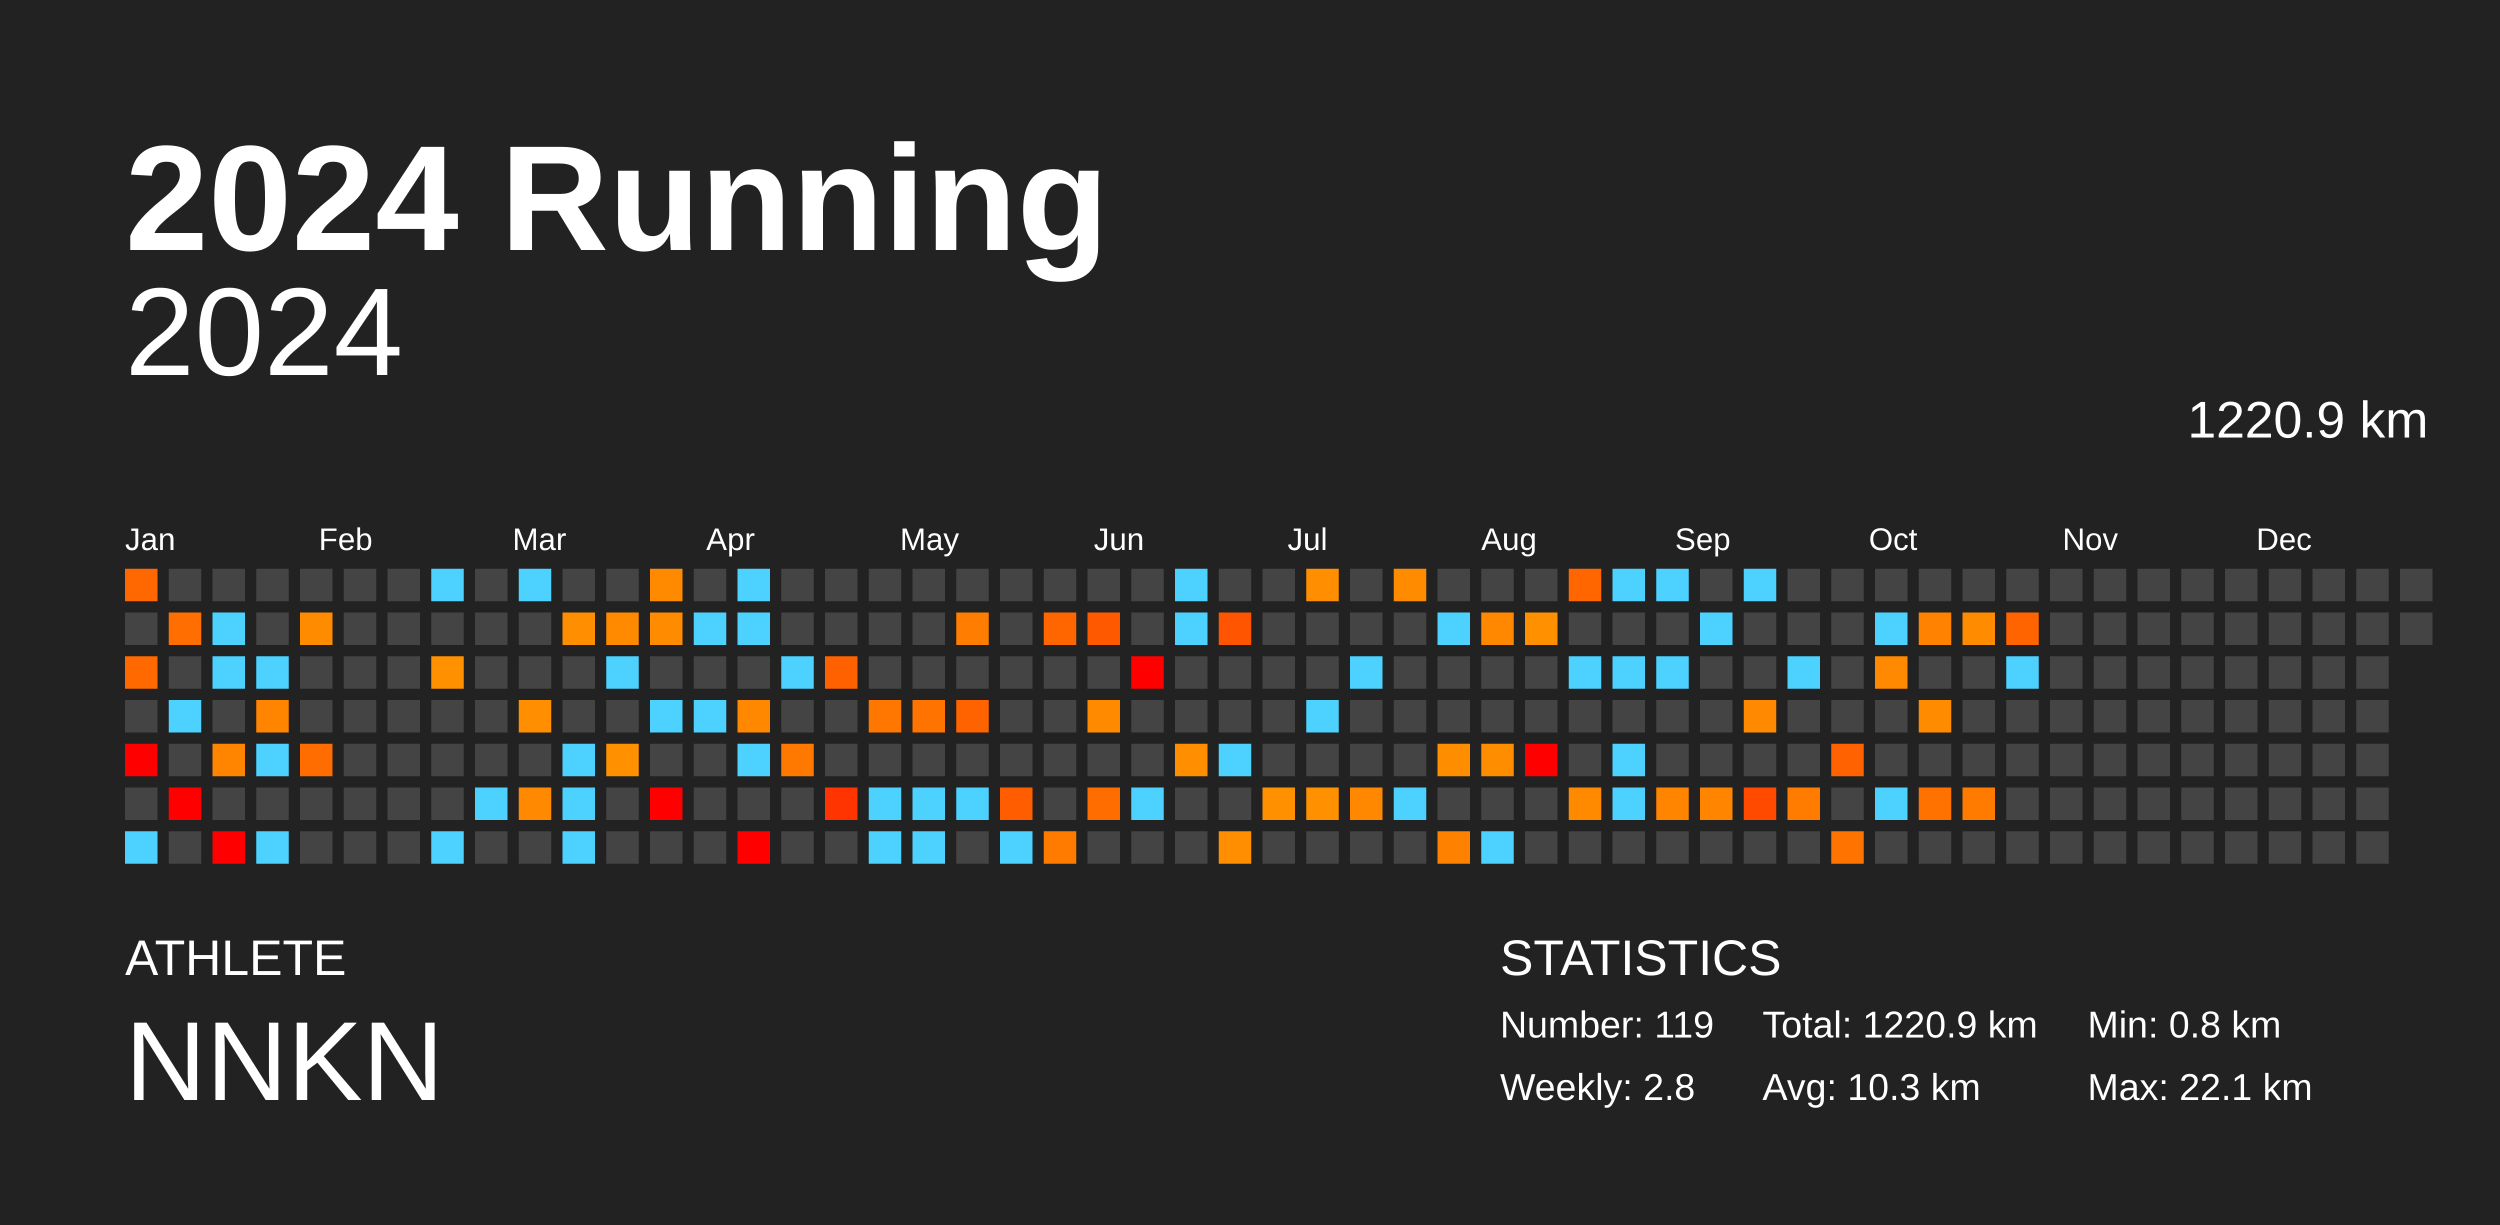
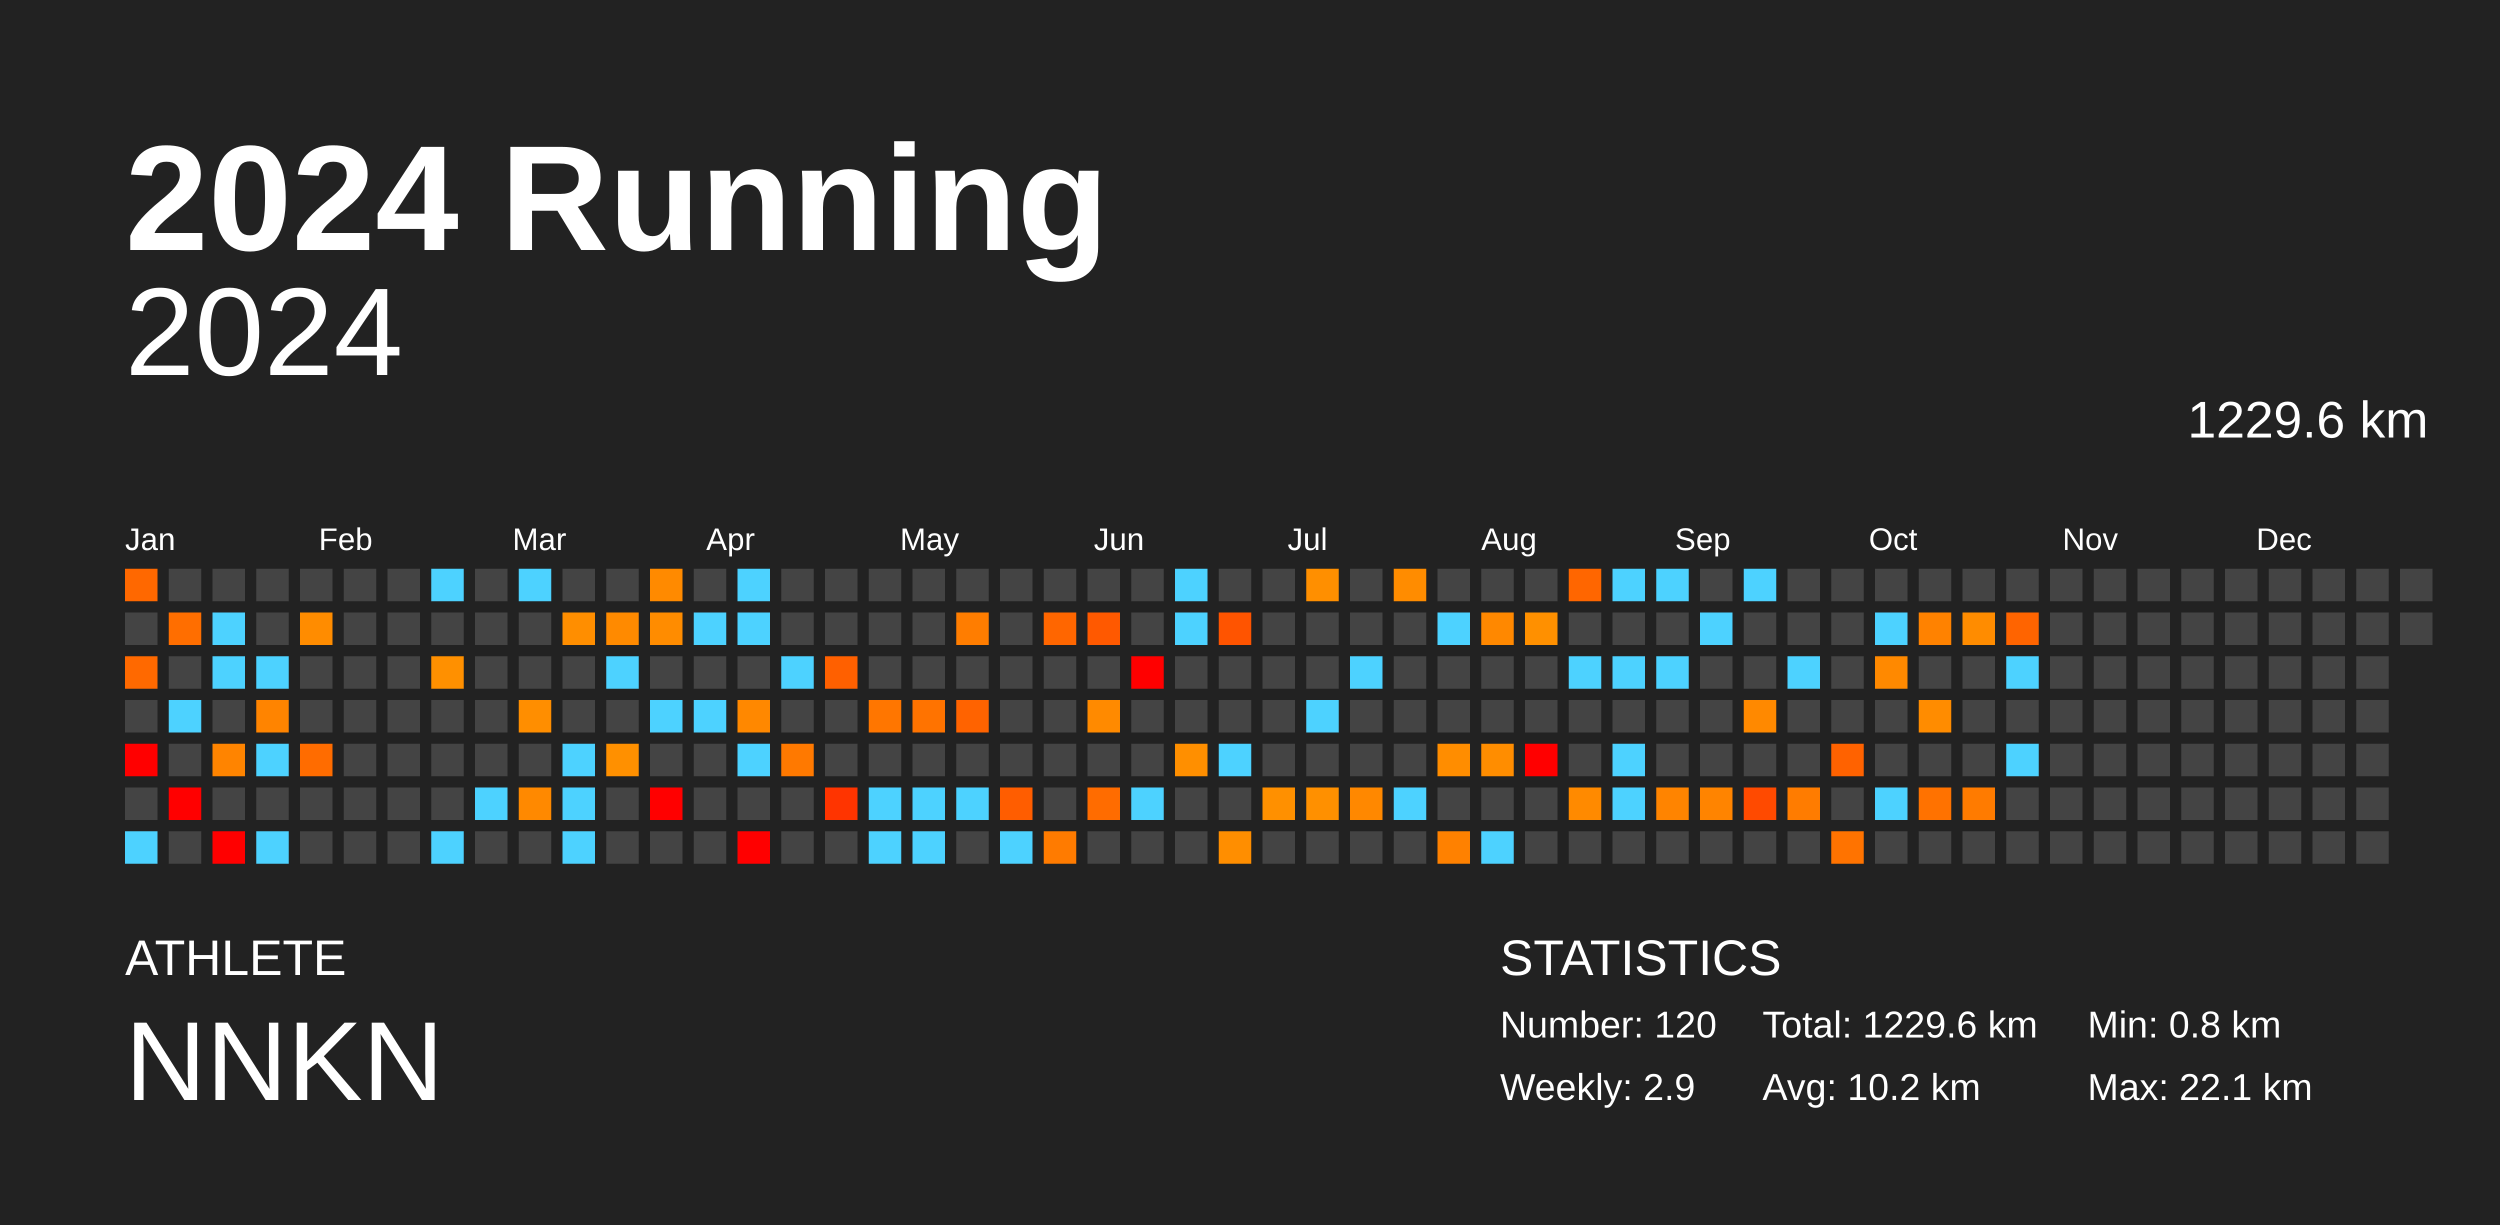
<svg xmlns="http://www.w3.org/2000/svg" baseProfile="full" height="98mm" version="1.1" viewBox="0,0,200,98" width="200mm">
  <defs />
  <rect fill="#222222" height="98" width="200" x="0" y="0" />
  <text fill="#FFFFFF" style="font-size:12px; font-family:Arial; font-weight:bold;" x="10" y="20">2024 Running</text>
  <text fill="#FFFFFF" style="font-size:4px; font-family:Arial" x="10" y="78">ATHLETE</text>
  <text fill="#FFFFFF" style="font-size:9px; font-family:Arial" x="10" y="88">NNKN</text>
  <text fill="#FFFFFF" style="font-size:4px; font-family:Arial" x="120" y="78">STATISTICS</text>
-   <text fill="#FFFFFF" style="font-size:3px; font-family:Arial" x="120" y="83">Number: 119</text>
-   <text fill="#FFFFFF" style="font-size:3px; font-family:Arial" x="120" y="88">Weekly: 2.8</text>
-   <text fill="#FFFFFF" style="font-size:3px; font-family:Arial" x="141" y="83">Total: 1220.9 km</text>
-   <text fill="#FFFFFF" style="font-size:3px; font-family:Arial" x="141" y="88">Avg: 10.3 km</text>
+   <text fill="#FFFFFF" style="font-size:3px; font-family:Arial" x="120" y="83">Number: 120</text>
+   <text fill="#FFFFFF" style="font-size:3px; font-family:Arial" x="120" y="88">Weekly: 2.9</text>
+   <text fill="#FFFFFF" style="font-size:3px; font-family:Arial" x="141" y="83">Total: 1229.6 km</text>
+   <text fill="#FFFFFF" style="font-size:3px; font-family:Arial" x="141" y="88">Avg: 10.2 km</text>
  <text fill="#FFFFFF" style="font-size:3px; font-family:Arial" x="167" y="83">Min: 0.8 km</text>
  <text fill="#FFFFFF" style="font-size:3px; font-family:Arial" x="167" y="88">Max: 22.1 km</text>
  <text alignment-baseline="hanging" fill="#FFFFFF" style="font-size:10.0px; font-family:Arial;" x="10" y="30">2024</text>
-   <text alignment-baseline="hanging" fill="#FFFFFF" style="font-size:4.125px; font-family:Arial;" x="175" y="35">1220.9 km</text>
+   <text alignment-baseline="hanging" fill="#FFFFFF" style="font-size:4.125px; font-family:Arial;" x="175" y="35">1229.6 km</text>
  <text fill="#FFFFFF" style="font-size:2.5px; font-family:Arial" x="10.0" y="44">Jan</text>
  <text fill="#FFFFFF" style="font-size:2.5px; font-family:Arial" x="25.5" y="44">Feb</text>
  <text fill="#FFFFFF" style="font-size:2.5px; font-family:Arial" x="41.0" y="44">Mar</text>
  <text fill="#FFFFFF" style="font-size:2.5px; font-family:Arial" x="56.5" y="44">Apr</text>
  <text fill="#FFFFFF" style="font-size:2.5px; font-family:Arial" x="72.0" y="44">May</text>
  <text fill="#FFFFFF" style="font-size:2.5px; font-family:Arial" x="87.5" y="44">Jun</text>
  <text fill="#FFFFFF" style="font-size:2.5px; font-family:Arial" x="103.0" y="44">Jul</text>
  <text fill="#FFFFFF" style="font-size:2.5px; font-family:Arial" x="118.5" y="44">Aug</text>
  <text fill="#FFFFFF" style="font-size:2.5px; font-family:Arial" x="134.0" y="44">Sep</text>
  <text fill="#FFFFFF" style="font-size:2.5px; font-family:Arial" x="149.5" y="44">Oct</text>
  <text fill="#FFFFFF" style="font-size:2.5px; font-family:Arial" x="165.0" y="44">Nov</text>
  <text fill="#FFFFFF" style="font-size:2.5px; font-family:Arial" x="180.5" y="44">Dec</text>
  <rect fill="#ff6800" height="2.6" width="2.6" x="10.0" y="45.5" />
  <rect fill="#444444" height="2.6" width="2.6" x="10.0" y="49.0" />
  <rect fill="#ff6900" height="2.6" width="2.6" x="10.0" y="52.5" />
  <rect fill="#444444" height="2.6" width="2.6" x="10.0" y="56.0" />
  <rect fill="red" height="2.6" width="2.6" x="10.0" y="59.5" />
  <rect fill="#444444" height="2.6" width="2.6" x="10.0" y="63.0" />
  <rect fill="#4dd2ff" height="2.6" width="2.6" x="10.0" y="66.5" />
  <rect fill="#444444" height="2.6" width="2.6" x="13.5" y="45.5" />
  <rect fill="#ff6e00" height="2.6" width="2.6" x="13.5" y="49.0" />
  <rect fill="#444444" height="2.6" width="2.6" x="13.5" y="52.5" />
  <rect fill="#4dd2ff" height="2.6" width="2.6" x="13.5" y="56.0" />
  <rect fill="#444444" height="2.6" width="2.6" x="13.5" y="59.5" />
  <rect fill="red" height="2.6" width="2.6" x="13.5" y="63.0" />
  <rect fill="#444444" height="2.6" width="2.6" x="13.5" y="66.5" />
  <rect fill="#444444" height="2.6" width="2.6" x="17.0" y="45.5" />
  <rect fill="#4dd2ff" height="2.6" width="2.6" x="17.0" y="49.0" />
  <rect fill="#4dd2ff" height="2.6" width="2.6" x="17.0" y="52.5" />
  <rect fill="#444444" height="2.6" width="2.6" x="17.0" y="56.0" />
  <rect fill="#ff8400" height="2.6" width="2.6" x="17.0" y="59.5" />
  <rect fill="#444444" height="2.6" width="2.6" x="17.0" y="63.0" />
  <rect fill="red" height="2.6" width="2.6" x="17.0" y="66.5" />
  <rect fill="#444444" height="2.6" width="2.6" x="20.5" y="45.5" />
  <rect fill="#444444" height="2.6" width="2.6" x="20.5" y="49.0" />
  <rect fill="#4dd2ff" height="2.6" width="2.6" x="20.5" y="52.5" />
  <rect fill="#ff8400" height="2.6" width="2.6" x="20.5" y="56.0" />
  <rect fill="#4dd2ff" height="2.6" width="2.6" x="20.5" y="59.5" />
  <rect fill="#444444" height="2.6" width="2.6" x="20.5" y="63.0" />
  <rect fill="#4dd2ff" height="2.6" width="2.6" x="20.5" y="66.5" />
  <rect fill="#444444" height="2.6" width="2.6" x="24.0" y="45.5" />
  <rect fill="#ff8c00" height="2.6" width="2.6" x="24.0" y="49.0" />
  <rect fill="#444444" height="2.6" width="2.6" x="24.0" y="52.5" />
  <rect fill="#444444" height="2.6" width="2.6" x="24.0" y="56.0" />
  <rect fill="#ff6c00" height="2.6" width="2.6" x="24.0" y="59.5" />
  <rect fill="#444444" height="2.6" width="2.6" x="24.0" y="63.0" />
  <rect fill="#444444" height="2.6" width="2.6" x="24.0" y="66.5" />
  <rect fill="#444444" height="2.6" width="2.6" x="27.5" y="45.5" />
  <rect fill="#444444" height="2.6" width="2.6" x="27.5" y="49.0" />
  <rect fill="#444444" height="2.6" width="2.6" x="27.5" y="52.5" />
  <rect fill="#444444" height="2.6" width="2.6" x="27.5" y="56.0" />
  <rect fill="#444444" height="2.6" width="2.6" x="27.5" y="59.5" />
  <rect fill="#444444" height="2.6" width="2.6" x="27.5" y="63.0" />
  <rect fill="#444444" height="2.6" width="2.6" x="27.5" y="66.5" />
  <rect fill="#444444" height="2.6" width="2.6" x="31.0" y="45.5" />
  <rect fill="#444444" height="2.6" width="2.6" x="31.0" y="49.0" />
  <rect fill="#444444" height="2.6" width="2.6" x="31.0" y="52.5" />
  <rect fill="#444444" height="2.6" width="2.6" x="31.0" y="56.0" />
  <rect fill="#444444" height="2.6" width="2.6" x="31.0" y="59.5" />
  <rect fill="#444444" height="2.6" width="2.6" x="31.0" y="63.0" />
  <rect fill="#444444" height="2.6" width="2.6" x="31.0" y="66.5" />
  <rect fill="#4dd2ff" height="2.6" width="2.6" x="34.5" y="45.5" />
  <rect fill="#444444" height="2.6" width="2.6" x="34.5" y="49.0" />
  <rect fill="#ff9000" height="2.6" width="2.6" x="34.5" y="52.5" />
  <rect fill="#444444" height="2.6" width="2.6" x="34.5" y="56.0" />
  <rect fill="#444444" height="2.6" width="2.6" x="34.5" y="59.5" />
  <rect fill="#444444" height="2.6" width="2.6" x="34.5" y="63.0" />
  <rect fill="#4dd2ff" height="2.6" width="2.6" x="34.5" y="66.5" />
  <rect fill="#444444" height="2.6" width="2.6" x="38.0" y="45.5" />
  <rect fill="#444444" height="2.6" width="2.6" x="38.0" y="49.0" />
  <rect fill="#444444" height="2.6" width="2.6" x="38.0" y="52.5" />
  <rect fill="#444444" height="2.6" width="2.6" x="38.0" y="56.0" />
  <rect fill="#444444" height="2.6" width="2.6" x="38.0" y="59.5" />
  <rect fill="#4dd2ff" height="2.6" width="2.6" x="38.0" y="63.0" />
  <rect fill="#444444" height="2.6" width="2.6" x="38.0" y="66.5" />
  <rect fill="#4dd2ff" height="2.6" width="2.6" x="41.5" y="45.5" />
  <rect fill="#444444" height="2.6" width="2.6" x="41.5" y="49.0" />
  <rect fill="#444444" height="2.6" width="2.6" x="41.5" y="52.5" />
  <rect fill="#ff8e00" height="2.6" width="2.6" x="41.5" y="56.0" />
  <rect fill="#444444" height="2.6" width="2.6" x="41.5" y="59.5" />
  <rect fill="#ff8900" height="2.6" width="2.6" x="41.5" y="63.0" />
  <rect fill="#444444" height="2.6" width="2.6" x="41.5" y="66.5" />
  <rect fill="#444444" height="2.6" width="2.6" x="45.0" y="45.5" />
  <rect fill="#ff8e00" height="2.6" width="2.6" x="45.0" y="49.0" />
  <rect fill="#444444" height="2.6" width="2.6" x="45.0" y="52.5" />
  <rect fill="#444444" height="2.6" width="2.6" x="45.0" y="56.0" />
  <rect fill="#4dd2ff" height="2.6" width="2.6" x="45.0" y="59.5" />
  <rect fill="#4dd2ff" height="2.6" width="2.6" x="45.0" y="63.0" />
  <rect fill="#4dd2ff" height="2.6" width="2.6" x="45.0" y="66.5" />
  <rect fill="#444444" height="2.6" width="2.6" x="48.5" y="45.5" />
  <rect fill="#ff8a00" height="2.6" width="2.6" x="48.5" y="49.0" />
  <rect fill="#4dd2ff" height="2.6" width="2.6" x="48.5" y="52.5" />
  <rect fill="#444444" height="2.6" width="2.6" x="48.5" y="56.0" />
  <rect fill="#ff9000" height="2.6" width="2.6" x="48.5" y="59.5" />
  <rect fill="#444444" height="2.6" width="2.6" x="48.5" y="63.0" />
  <rect fill="#444444" height="2.6" width="2.6" x="48.5" y="66.5" />
  <rect fill="#ff8a00" height="2.6" width="2.6" x="52.0" y="45.5" />
  <rect fill="#ff8c00" height="2.6" width="2.6" x="52.0" y="49.0" />
  <rect fill="#444444" height="2.6" width="2.6" x="52.0" y="52.5" />
  <rect fill="#4dd2ff" height="2.6" width="2.6" x="52.0" y="56.0" />
  <rect fill="#444444" height="2.6" width="2.6" x="52.0" y="59.5" />
  <rect fill="red" height="2.6" width="2.6" x="52.0" y="63.0" />
  <rect fill="#444444" height="2.6" width="2.6" x="52.0" y="66.5" />
  <rect fill="#444444" height="2.6" width="2.6" x="55.5" y="45.5" />
  <rect fill="#4dd2ff" height="2.6" width="2.6" x="55.5" y="49.0" />
  <rect fill="#444444" height="2.6" width="2.6" x="55.5" y="52.5" />
  <rect fill="#4dd2ff" height="2.6" width="2.6" x="55.5" y="56.0" />
  <rect fill="#444444" height="2.6" width="2.6" x="55.5" y="59.5" />
  <rect fill="#444444" height="2.6" width="2.6" x="55.5" y="63.0" />
  <rect fill="#444444" height="2.6" width="2.6" x="55.5" y="66.5" />
  <rect fill="#4dd2ff" height="2.6" width="2.6" x="59.0" y="45.5" />
  <rect fill="#4dd2ff" height="2.6" width="2.6" x="59.0" y="49.0" />
  <rect fill="#444444" height="2.6" width="2.6" x="59.0" y="52.5" />
  <rect fill="#ff8800" height="2.6" width="2.6" x="59.0" y="56.0" />
  <rect fill="#4dd2ff" height="2.6" width="2.6" x="59.0" y="59.5" />
  <rect fill="#444444" height="2.6" width="2.6" x="59.0" y="63.0" />
  <rect fill="red" height="2.6" width="2.6" x="59.0" y="66.5" />
  <rect fill="#444444" height="2.6" width="2.6" x="62.5" y="45.5" />
  <rect fill="#444444" height="2.6" width="2.6" x="62.5" y="49.0" />
  <rect fill="#4dd2ff" height="2.6" width="2.6" x="62.5" y="52.5" />
  <rect fill="#444444" height="2.6" width="2.6" x="62.5" y="56.0" />
  <rect fill="#ff7900" height="2.6" width="2.6" x="62.5" y="59.5" />
  <rect fill="#444444" height="2.6" width="2.6" x="62.5" y="63.0" />
  <rect fill="#444444" height="2.6" width="2.6" x="62.5" y="66.5" />
  <rect fill="#444444" height="2.6" width="2.6" x="66.0" y="45.5" />
  <rect fill="#444444" height="2.6" width="2.6" x="66.0" y="49.0" />
  <rect fill="#ff6000" height="2.6" width="2.6" x="66.0" y="52.5" />
  <rect fill="#444444" height="2.6" width="2.6" x="66.0" y="56.0" />
  <rect fill="#444444" height="2.6" width="2.6" x="66.0" y="59.5" />
  <rect fill="#ff3400" height="2.6" width="2.6" x="66.0" y="63.0" />
  <rect fill="#444444" height="2.6" width="2.6" x="66.0" y="66.5" />
  <rect fill="#444444" height="2.6" width="2.6" x="69.5" y="45.5" />
  <rect fill="#444444" height="2.6" width="2.6" x="69.5" y="49.0" />
  <rect fill="#444444" height="2.6" width="2.6" x="69.5" y="52.5" />
  <rect fill="#ff7600" height="2.6" width="2.6" x="69.5" y="56.0" />
  <rect fill="#444444" height="2.6" width="2.6" x="69.5" y="59.5" />
  <rect fill="#4dd2ff" height="2.6" width="2.6" x="69.5" y="63.0" />
  <rect fill="#4dd2ff" height="2.6" width="2.6" x="69.5" y="66.5" />
  <rect fill="#444444" height="2.6" width="2.6" x="73.0" y="45.5" />
  <rect fill="#444444" height="2.6" width="2.6" x="73.0" y="49.0" />
  <rect fill="#444444" height="2.6" width="2.6" x="73.0" y="52.5" />
  <rect fill="#ff7300" height="2.6" width="2.6" x="73.0" y="56.0" />
  <rect fill="#444444" height="2.6" width="2.6" x="73.0" y="59.5" />
  <rect fill="#4dd2ff" height="2.6" width="2.6" x="73.0" y="63.0" />
  <rect fill="#4dd2ff" height="2.6" width="2.6" x="73.0" y="66.5" />
  <rect fill="#444444" height="2.6" width="2.6" x="76.5" y="45.5" />
  <rect fill="#ff7d00" height="2.6" width="2.6" x="76.5" y="49.0" />
  <rect fill="#444444" height="2.6" width="2.6" x="76.5" y="52.5" />
  <rect fill="#ff6300" height="2.6" width="2.6" x="76.5" y="56.0" />
  <rect fill="#444444" height="2.6" width="2.6" x="76.5" y="59.5" />
  <rect fill="#4dd2ff" height="2.6" width="2.6" x="76.5" y="63.0" />
  <rect fill="#444444" height="2.6" width="2.6" x="76.5" y="66.5" />
  <rect fill="#444444" height="2.6" width="2.6" x="80.0" y="45.5" />
  <rect fill="#444444" height="2.6" width="2.6" x="80.0" y="49.0" />
  <rect fill="#444444" height="2.6" width="2.6" x="80.0" y="52.5" />
  <rect fill="#444444" height="2.6" width="2.6" x="80.0" y="56.0" />
  <rect fill="#444444" height="2.6" width="2.6" x="80.0" y="59.5" />
  <rect fill="#ff5d00" height="2.6" width="2.6" x="80.0" y="63.0" />
  <rect fill="#4dd2ff" height="2.6" width="2.6" x="80.0" y="66.5" />
  <rect fill="#444444" height="2.6" width="2.6" x="83.5" y="45.5" />
  <rect fill="#ff6600" height="2.6" width="2.6" x="83.5" y="49.0" />
  <rect fill="#444444" height="2.6" width="2.6" x="83.5" y="52.5" />
  <rect fill="#444444" height="2.6" width="2.6" x="83.5" y="56.0" />
  <rect fill="#444444" height="2.6" width="2.6" x="83.5" y="59.5" />
  <rect fill="#444444" height="2.6" width="2.6" x="83.5" y="63.0" />
  <rect fill="#ff7b00" height="2.6" width="2.6" x="83.5" y="66.5" />
  <rect fill="#444444" height="2.6" width="2.6" x="87.0" y="45.5" />
  <rect fill="#ff5900" height="2.6" width="2.6" x="87.0" y="49.0" />
  <rect fill="#444444" height="2.6" width="2.6" x="87.0" y="52.5" />
  <rect fill="#ff8a00" height="2.6" width="2.6" x="87.0" y="56.0" />
  <rect fill="#444444" height="2.6" width="2.6" x="87.0" y="59.5" />
  <rect fill="#ff6c00" height="2.6" width="2.6" x="87.0" y="63.0" />
  <rect fill="#444444" height="2.6" width="2.6" x="87.0" y="66.5" />
  <rect fill="#444444" height="2.6" width="2.6" x="90.5" y="45.5" />
  <rect fill="#444444" height="2.6" width="2.6" x="90.5" y="49.0" />
  <rect fill="red" height="2.6" width="2.6" x="90.5" y="52.5" />
  <rect fill="#444444" height="2.6" width="2.6" x="90.5" y="56.0" />
  <rect fill="#444444" height="2.6" width="2.6" x="90.5" y="59.5" />
  <rect fill="#4dd2ff" height="2.6" width="2.6" x="90.5" y="63.0" />
  <rect fill="#444444" height="2.6" width="2.6" x="90.5" y="66.5" />
  <rect fill="#4dd2ff" height="2.6" width="2.6" x="94.0" y="45.5" />
  <rect fill="#4dd2ff" height="2.6" width="2.6" x="94.0" y="49.0" />
  <rect fill="#444444" height="2.6" width="2.6" x="94.0" y="52.5" />
  <rect fill="#444444" height="2.6" width="2.6" x="94.0" y="56.0" />
  <rect fill="#ff8f00" height="2.6" width="2.6" x="94.0" y="59.5" />
  <rect fill="#444444" height="2.6" width="2.6" x="94.0" y="63.0" />
  <rect fill="#444444" height="2.6" width="2.6" x="94.0" y="66.5" />
  <rect fill="#444444" height="2.6" width="2.6" x="97.5" y="45.5" />
  <rect fill="#ff5400" height="2.6" width="2.6" x="97.5" y="49.0" />
  <rect fill="#444444" height="2.6" width="2.6" x="97.5" y="52.5" />
  <rect fill="#444444" height="2.6" width="2.6" x="97.5" y="56.0" />
  <rect fill="#4dd2ff" height="2.6" width="2.6" x="97.5" y="59.5" />
  <rect fill="#444444" height="2.6" width="2.6" x="97.5" y="63.0" />
  <rect fill="#ff8e00" height="2.6" width="2.6" x="97.5" y="66.5" />
  <rect fill="#444444" height="2.6" width="2.6" x="101.0" y="45.5" />
  <rect fill="#444444" height="2.6" width="2.6" x="101.0" y="49.0" />
  <rect fill="#444444" height="2.6" width="2.6" x="101.0" y="52.5" />
  <rect fill="#444444" height="2.6" width="2.6" x="101.0" y="56.0" />
  <rect fill="#444444" height="2.6" width="2.6" x="101.0" y="59.5" />
  <rect fill="#ff9000" height="2.6" width="2.6" x="101.0" y="63.0" />
  <rect fill="#444444" height="2.6" width="2.6" x="101.0" y="66.5" />
  <rect fill="#ff8f00" height="2.6" width="2.6" x="104.5" y="45.5" />
  <rect fill="#444444" height="2.6" width="2.6" x="104.5" y="49.0" />
  <rect fill="#444444" height="2.6" width="2.6" x="104.5" y="52.5" />
  <rect fill="#4dd2ff" height="2.6" width="2.6" x="104.5" y="56.0" />
  <rect fill="#444444" height="2.6" width="2.6" x="104.5" y="59.5" />
  <rect fill="#ff9000" height="2.6" width="2.6" x="104.5" y="63.0" />
  <rect fill="#444444" height="2.6" width="2.6" x="104.5" y="66.5" />
  <rect fill="#444444" height="2.6" width="2.6" x="108.0" y="45.5" />
  <rect fill="#444444" height="2.6" width="2.6" x="108.0" y="49.0" />
  <rect fill="#4dd2ff" height="2.6" width="2.6" x="108.0" y="52.5" />
  <rect fill="#444444" height="2.6" width="2.6" x="108.0" y="56.0" />
  <rect fill="#444444" height="2.6" width="2.6" x="108.0" y="59.5" />
  <rect fill="#ff8800" height="2.6" width="2.6" x="108.0" y="63.0" />
  <rect fill="#444444" height="2.6" width="2.6" x="108.0" y="66.5" />
  <rect fill="#ff8c00" height="2.6" width="2.6" x="111.5" y="45.5" />
  <rect fill="#444444" height="2.6" width="2.6" x="111.5" y="49.0" />
  <rect fill="#444444" height="2.6" width="2.6" x="111.5" y="52.5" />
  <rect fill="#444444" height="2.6" width="2.6" x="111.5" y="56.0" />
  <rect fill="#444444" height="2.6" width="2.6" x="111.5" y="59.5" />
  <rect fill="#4dd2ff" height="2.6" width="2.6" x="111.5" y="63.0" />
  <rect fill="#444444" height="2.6" width="2.6" x="111.5" y="66.5" />
  <rect fill="#444444" height="2.6" width="2.6" x="115.0" y="45.5" />
  <rect fill="#4dd2ff" height="2.6" width="2.6" x="115.0" y="49.0" />
  <rect fill="#444444" height="2.6" width="2.6" x="115.0" y="52.5" />
  <rect fill="#444444" height="2.6" width="2.6" x="115.0" y="56.0" />
  <rect fill="#ff8d00" height="2.6" width="2.6" x="115.0" y="59.5" />
  <rect fill="#444444" height="2.6" width="2.6" x="115.0" y="63.0" />
  <rect fill="#ff8100" height="2.6" width="2.6" x="115.0" y="66.5" />
  <rect fill="#444444" height="2.6" width="2.6" x="118.5" y="45.5" />
  <rect fill="#ff8800" height="2.6" width="2.6" x="118.5" y="49.0" />
  <rect fill="#444444" height="2.6" width="2.6" x="118.5" y="52.5" />
  <rect fill="#444444" height="2.6" width="2.6" x="118.5" y="56.0" />
  <rect fill="#ff8d00" height="2.6" width="2.6" x="118.5" y="59.5" />
  <rect fill="#444444" height="2.6" width="2.6" x="118.5" y="63.0" />
  <rect fill="#4dd2ff" height="2.6" width="2.6" x="118.5" y="66.5" />
  <rect fill="#444444" height="2.6" width="2.6" x="122.0" y="45.5" />
  <rect fill="#ff9000" height="2.6" width="2.6" x="122.0" y="49.0" />
  <rect fill="#444444" height="2.6" width="2.6" x="122.0" y="52.5" />
  <rect fill="#444444" height="2.6" width="2.6" x="122.0" y="56.0" />
  <rect fill="red" height="2.6" width="2.6" x="122.0" y="59.5" />
  <rect fill="#444444" height="2.6" width="2.6" x="122.0" y="63.0" />
  <rect fill="#444444" height="2.6" width="2.6" x="122.0" y="66.5" />
  <rect fill="#ff6600" height="2.6" width="2.6" x="125.5" y="45.5" />
  <rect fill="#444444" height="2.6" width="2.6" x="125.5" y="49.0" />
  <rect fill="#4dd2ff" height="2.6" width="2.6" x="125.5" y="52.5" />
  <rect fill="#444444" height="2.6" width="2.6" x="125.5" y="56.0" />
  <rect fill="#444444" height="2.6" width="2.6" x="125.5" y="59.5" />
  <rect fill="#ff8a00" height="2.6" width="2.6" x="125.5" y="63.0" />
  <rect fill="#444444" height="2.6" width="2.6" x="125.5" y="66.5" />
  <rect fill="#4dd2ff" height="2.6" width="2.6" x="129.0" y="45.5" />
  <rect fill="#444444" height="2.6" width="2.6" x="129.0" y="49.0" />
  <rect fill="#4dd2ff" height="2.6" width="2.6" x="129.0" y="52.5" />
  <rect fill="#444444" height="2.6" width="2.6" x="129.0" y="56.0" />
  <rect fill="#4dd2ff" height="2.6" width="2.6" x="129.0" y="59.5" />
  <rect fill="#4dd2ff" height="2.6" width="2.6" x="129.0" y="63.0" />
  <rect fill="#444444" height="2.6" width="2.6" x="129.0" y="66.5" />
  <rect fill="#4dd2ff" height="2.6" width="2.6" x="132.5" y="45.5" />
  <rect fill="#444444" height="2.6" width="2.6" x="132.5" y="49.0" />
  <rect fill="#4dd2ff" height="2.6" width="2.6" x="132.5" y="52.5" />
  <rect fill="#444444" height="2.6" width="2.6" x="132.5" y="56.0" />
  <rect fill="#444444" height="2.6" width="2.6" x="132.5" y="59.5" />
  <rect fill="#ff8400" height="2.6" width="2.6" x="132.5" y="63.0" />
  <rect fill="#444444" height="2.6" width="2.6" x="132.5" y="66.5" />
  <rect fill="#444444" height="2.6" width="2.6" x="136.0" y="45.5" />
  <rect fill="#4dd2ff" height="2.6" width="2.6" x="136.0" y="49.0" />
  <rect fill="#444444" height="2.6" width="2.6" x="136.0" y="52.5" />
  <rect fill="#444444" height="2.6" width="2.6" x="136.0" y="56.0" />
  <rect fill="#444444" height="2.6" width="2.6" x="136.0" y="59.5" />
  <rect fill="#ff8400" height="2.6" width="2.6" x="136.0" y="63.0" />
  <rect fill="#444444" height="2.6" width="2.6" x="136.0" y="66.5" />
  <rect fill="#4dd2ff" height="2.6" width="2.6" x="139.5" y="45.5" />
  <rect fill="#444444" height="2.6" width="2.6" x="139.5" y="49.0" />
  <rect fill="#444444" height="2.6" width="2.6" x="139.5" y="52.5" />
  <rect fill="#ff8900" height="2.6" width="2.6" x="139.5" y="56.0" />
  <rect fill="#444444" height="2.6" width="2.6" x="139.5" y="59.5" />
  <rect fill="#ff4a00" height="2.6" width="2.6" x="139.5" y="63.0" />
  <rect fill="#444444" height="2.6" width="2.6" x="139.5" y="66.5" />
  <rect fill="#444444" height="2.6" width="2.6" x="143.0" y="45.5" />
  <rect fill="#444444" height="2.6" width="2.6" x="143.0" y="49.0" />
  <rect fill="#4dd2ff" height="2.6" width="2.6" x="143.0" y="52.5" />
  <rect fill="#444444" height="2.6" width="2.6" x="143.0" y="56.0" />
  <rect fill="#444444" height="2.6" width="2.6" x="143.0" y="59.5" />
  <rect fill="#ff7c00" height="2.6" width="2.6" x="143.0" y="63.0" />
  <rect fill="#444444" height="2.6" width="2.6" x="143.0" y="66.5" />
  <rect fill="#444444" height="2.6" width="2.6" x="146.5" y="45.5" />
  <rect fill="#444444" height="2.6" width="2.6" x="146.5" y="49.0" />
  <rect fill="#444444" height="2.6" width="2.6" x="146.5" y="52.5" />
  <rect fill="#444444" height="2.6" width="2.6" x="146.5" y="56.0" />
  <rect fill="#ff6200" height="2.6" width="2.6" x="146.5" y="59.5" />
  <rect fill="#444444" height="2.6" width="2.6" x="146.5" y="63.0" />
  <rect fill="#ff7300" height="2.6" width="2.6" x="146.5" y="66.5" />
  <rect fill="#444444" height="2.6" width="2.6" x="150.0" y="45.5" />
  <rect fill="#4dd2ff" height="2.6" width="2.6" x="150.0" y="49.0" />
  <rect fill="#ff8900" height="2.6" width="2.6" x="150.0" y="52.5" />
  <rect fill="#444444" height="2.6" width="2.6" x="150.0" y="56.0" />
  <rect fill="#444444" height="2.6" width="2.6" x="150.0" y="59.5" />
  <rect fill="#4dd2ff" height="2.6" width="2.6" x="150.0" y="63.0" />
  <rect fill="#444444" height="2.6" width="2.6" x="150.0" y="66.5" />
  <rect fill="#444444" height="2.6" width="2.6" x="153.5" y="45.5" />
  <rect fill="#ff8200" height="2.6" width="2.6" x="153.5" y="49.0" />
  <rect fill="#444444" height="2.6" width="2.6" x="153.5" y="52.5" />
  <rect fill="#ff8c00" height="2.6" width="2.6" x="153.5" y="56.0" />
  <rect fill="#444444" height="2.6" width="2.6" x="153.5" y="59.5" />
  <rect fill="#ff7200" height="2.6" width="2.6" x="153.5" y="63.0" />
  <rect fill="#444444" height="2.6" width="2.6" x="153.5" y="66.5" />
  <rect fill="#444444" height="2.6" width="2.6" x="157.0" y="45.5" />
  <rect fill="#ff8c00" height="2.6" width="2.6" x="157.0" y="49.0" />
  <rect fill="#444444" height="2.6" width="2.6" x="157.0" y="52.5" />
  <rect fill="#444444" height="2.6" width="2.6" x="157.0" y="56.0" />
  <rect fill="#444444" height="2.6" width="2.6" x="157.0" y="59.5" />
  <rect fill="#ff7b00" height="2.6" width="2.6" x="157.0" y="63.0" />
  <rect fill="#444444" height="2.6" width="2.6" x="157.0" y="66.5" />
  <rect fill="#444444" height="2.6" width="2.6" x="160.5" y="45.5" />
  <rect fill="#ff6400" height="2.6" width="2.6" x="160.5" y="49.0" />
  <rect fill="#4dd2ff" height="2.6" width="2.6" x="160.5" y="52.5" />
  <rect fill="#444444" height="2.6" width="2.6" x="160.5" y="56.0" />
-   <rect fill="#444444" height="2.6" width="2.6" x="160.5" y="59.5" />
+   <rect fill="#4dd2ff" height="2.6" width="2.6" x="160.5" y="59.5" />
  <rect fill="#444444" height="2.6" width="2.6" x="160.5" y="63.0" />
  <rect fill="#444444" height="2.6" width="2.6" x="160.5" y="66.5" />
  <rect fill="#444444" height="2.6" width="2.6" x="164.0" y="45.5" />
  <rect fill="#444444" height="2.6" width="2.6" x="164.0" y="49.0" />
  <rect fill="#444444" height="2.6" width="2.6" x="164.0" y="52.5" />
  <rect fill="#444444" height="2.6" width="2.6" x="164.0" y="56.0" />
  <rect fill="#444444" height="2.6" width="2.6" x="164.0" y="59.5" />
  <rect fill="#444444" height="2.6" width="2.6" x="164.0" y="63.0" />
  <rect fill="#444444" height="2.6" width="2.6" x="164.0" y="66.5" />
  <rect fill="#444444" height="2.6" width="2.6" x="167.5" y="45.5" />
  <rect fill="#444444" height="2.6" width="2.6" x="167.5" y="49.0" />
  <rect fill="#444444" height="2.6" width="2.6" x="167.5" y="52.5" />
  <rect fill="#444444" height="2.6" width="2.6" x="167.5" y="56.0" />
  <rect fill="#444444" height="2.6" width="2.6" x="167.5" y="59.5" />
  <rect fill="#444444" height="2.6" width="2.6" x="167.5" y="63.0" />
  <rect fill="#444444" height="2.6" width="2.6" x="167.5" y="66.5" />
  <rect fill="#444444" height="2.6" width="2.6" x="171.0" y="45.5" />
  <rect fill="#444444" height="2.6" width="2.6" x="171.0" y="49.0" />
  <rect fill="#444444" height="2.6" width="2.6" x="171.0" y="52.5" />
  <rect fill="#444444" height="2.6" width="2.6" x="171.0" y="56.0" />
  <rect fill="#444444" height="2.6" width="2.6" x="171.0" y="59.5" />
  <rect fill="#444444" height="2.6" width="2.6" x="171.0" y="63.0" />
  <rect fill="#444444" height="2.6" width="2.6" x="171.0" y="66.5" />
  <rect fill="#444444" height="2.6" width="2.6" x="174.5" y="45.5" />
  <rect fill="#444444" height="2.6" width="2.6" x="174.5" y="49.0" />
  <rect fill="#444444" height="2.6" width="2.6" x="174.5" y="52.5" />
  <rect fill="#444444" height="2.6" width="2.6" x="174.5" y="56.0" />
  <rect fill="#444444" height="2.6" width="2.6" x="174.5" y="59.5" />
  <rect fill="#444444" height="2.6" width="2.6" x="174.5" y="63.0" />
  <rect fill="#444444" height="2.6" width="2.6" x="174.5" y="66.5" />
  <rect fill="#444444" height="2.6" width="2.6" x="178.0" y="45.5" />
  <rect fill="#444444" height="2.6" width="2.6" x="178.0" y="49.0" />
  <rect fill="#444444" height="2.6" width="2.6" x="178.0" y="52.5" />
  <rect fill="#444444" height="2.6" width="2.6" x="178.0" y="56.0" />
  <rect fill="#444444" height="2.6" width="2.6" x="178.0" y="59.5" />
  <rect fill="#444444" height="2.6" width="2.6" x="178.0" y="63.0" />
  <rect fill="#444444" height="2.6" width="2.6" x="178.0" y="66.5" />
  <rect fill="#444444" height="2.6" width="2.6" x="181.5" y="45.5" />
  <rect fill="#444444" height="2.6" width="2.6" x="181.5" y="49.0" />
  <rect fill="#444444" height="2.6" width="2.6" x="181.5" y="52.5" />
  <rect fill="#444444" height="2.6" width="2.6" x="181.5" y="56.0" />
  <rect fill="#444444" height="2.6" width="2.6" x="181.5" y="59.5" />
  <rect fill="#444444" height="2.6" width="2.6" x="181.5" y="63.0" />
  <rect fill="#444444" height="2.6" width="2.6" x="181.5" y="66.5" />
  <rect fill="#444444" height="2.6" width="2.6" x="185.0" y="45.5" />
  <rect fill="#444444" height="2.6" width="2.6" x="185.0" y="49.0" />
  <rect fill="#444444" height="2.6" width="2.6" x="185.0" y="52.5" />
  <rect fill="#444444" height="2.6" width="2.6" x="185.0" y="56.0" />
  <rect fill="#444444" height="2.6" width="2.6" x="185.0" y="59.5" />
  <rect fill="#444444" height="2.6" width="2.6" x="185.0" y="63.0" />
  <rect fill="#444444" height="2.6" width="2.6" x="185.0" y="66.5" />
  <rect fill="#444444" height="2.6" width="2.6" x="188.5" y="45.5" />
  <rect fill="#444444" height="2.6" width="2.6" x="188.5" y="49.0" />
  <rect fill="#444444" height="2.6" width="2.6" x="188.5" y="52.5" />
  <rect fill="#444444" height="2.6" width="2.6" x="188.5" y="56.0" />
  <rect fill="#444444" height="2.6" width="2.6" x="188.5" y="59.5" />
  <rect fill="#444444" height="2.6" width="2.6" x="188.5" y="63.0" />
  <rect fill="#444444" height="2.6" width="2.6" x="188.5" y="66.5" />
  <rect fill="#444444" height="2.6" width="2.6" x="192.0" y="45.5" />
  <rect fill="#444444" height="2.6" width="2.6" x="192.0" y="49.0" />
</svg>
